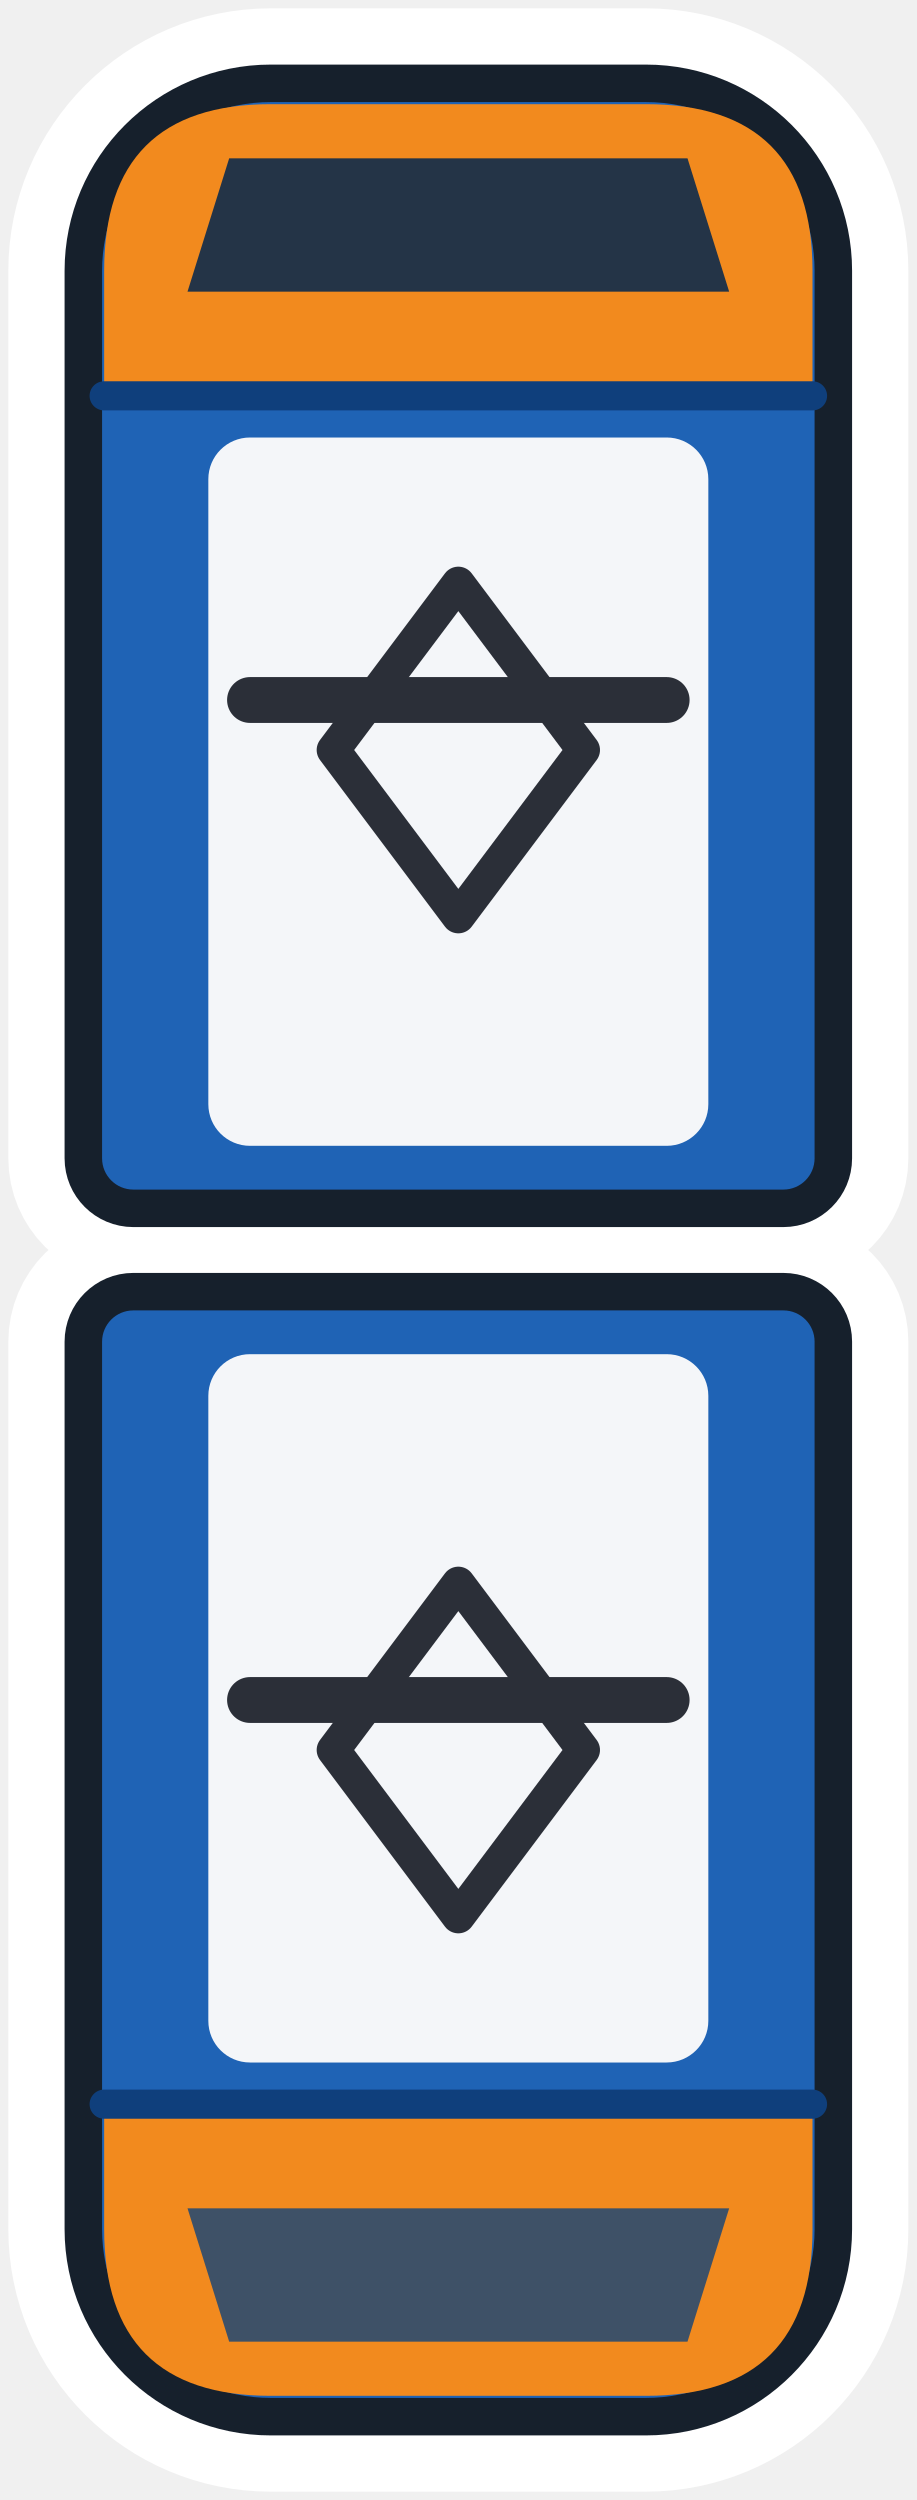
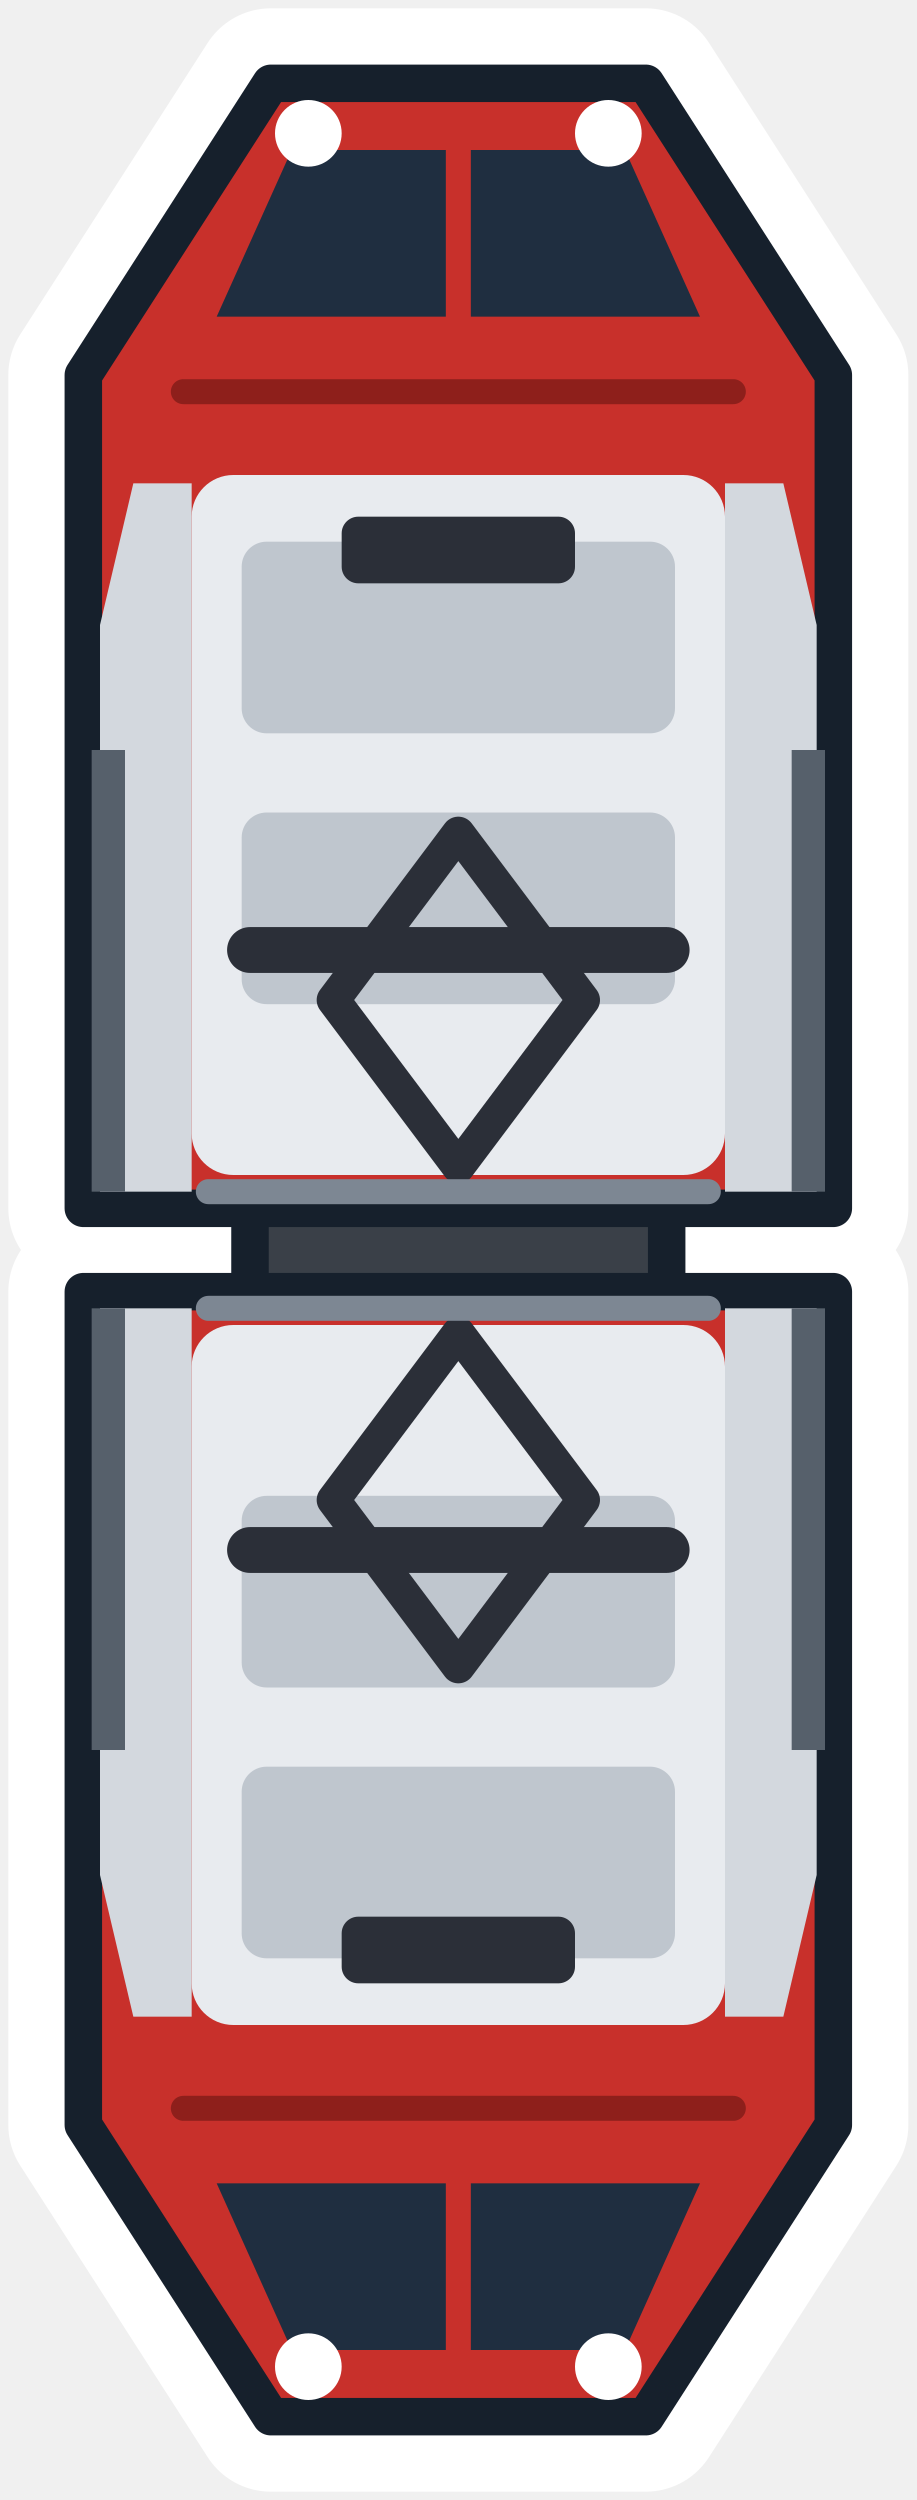
<svg xmlns="http://www.w3.org/2000/svg" viewBox="0 0 22 60" width="220" height="600">
-   <path d="M6.5 2 H15.5 A4.5 4.5 0 0 1 20 6.5 V27.8 A1.2 1.2 0 0 1 18.8 29 H3.2 A1.2 1.2 0 0 1 2 27.8 V6.5 A4.5 4.5 0 0 1 6.5 2 Z" fill="#FFFFFF" stroke="#FFFFFF" stroke-width="3.6" stroke-linejoin="round" stroke-linecap="round" />
-   <path d="M3.2 31 H18.8 A1.2 1.2 0 0 1 20 32.2 V53.5 A4.5 4.5 0 0 1 15.5 58 H6.5 A4.5 4.5 0 0 1 2 53.5 V32.2 A1.2 1.2 0 0 1 3.2 31 Z" fill="#FFFFFF" stroke="#FFFFFF" stroke-width="3.6" stroke-linejoin="round" stroke-linecap="round" />
-   <path d="M6.5 2 H15.5 A4.5 4.5 0 0 1 20 6.5 V27.8 A1.2 1.2 0 0 1 18.8 29 H3.2 A1.2 1.2 0 0 1 2 27.8 V6.5 A4.5 4.5 0 0 1 6.5 2 Z" fill="#1F63B5" stroke="#16202C" stroke-width="0.9" stroke-linejoin="round" stroke-linecap="round" />
-   <path d="M3.2 31 H18.8 A1.2 1.2 0 0 1 20 32.2 V53.5 A4.5 4.5 0 0 1 15.5 58 H6.5 A4.5 4.5 0 0 1 2 53.5 V32.2 A1.2 1.2 0 0 1 3.2 31 Z" fill="#1F63B5" stroke="#16202C" stroke-width="0.9" stroke-linejoin="round" stroke-linecap="round" />
-   <path d="M2.5 9.5 V6.5 Q2.5 2.5 6.5 2.5 H15.5 Q19.5 2.5 19.5 6.5 V9.5 Z" fill="#F28A1E" />
-   <path d="M2.5 50.5 V53.5 Q2.5 57.5 6.5 57.5 H15.5 Q19.5 57.5 19.5 53.5 V50.5 Z" fill="#F28A1E" />
-   <path d="M6 10.5 H16 A1 1 0 0 1 17 11.5 V26.5 A1 1 0 0 1 16 27.5 H6 A1 1 0 0 1 5 26.5 V11.5 A1 1 0 0 1 6 10.5 Z" fill="#F4F6F9" />
-   <path d="M6 32.5 H16 A1 1 0 0 1 17 33.5 V48.5 A1 1 0 0 1 16 49.5 H6 A1 1 0 0 1 5 48.5 V33.5 A1 1 0 0 1 6 32.5 Z" fill="#F4F6F9" />
-   <path d="M11 14 L14 18 L11 22 L8 18 Z" fill="none" stroke="#2B2F38" stroke-width="0.8" stroke-linejoin="round" stroke-linecap="round" />
-   <path d="M6 16.8 H16" fill="none" stroke="#2B2F38" stroke-width="1.1" stroke-linejoin="round" stroke-linecap="round" />
-   <path d="M11 38 L14 42 L11 46 L8 42 Z" fill="none" stroke="#2B2F38" stroke-width="0.8" stroke-linejoin="round" stroke-linecap="round" />
-   <path d="M6 40.8 H16" fill="none" stroke="#2B2F38" stroke-width="1.1" stroke-linejoin="round" stroke-linecap="round" />
-   <path d="M4.5 7 L5.5 3.8 L16.5 3.8 L17.5 7 Z" fill="#243447" />
-   <path d="M4.5 53 L5.5 56.2 L16.5 56.2 L17.5 53 Z" fill="#3E5167" />
-   <path d="M2.5 9.5 H19.5 M2.5 50.5 H19.5" fill="none" stroke="#0F3F7C" stroke-width="0.7" stroke-linejoin="round" stroke-linecap="round" />
+   <path d="M2 29 L2 9 L6.5 2 L15.5 2 L20 9 L20 29 Z" fill="#FFFFFF" stroke="#FFFFFF" stroke-width="3.6" stroke-linejoin="round" stroke-linecap="round" />
+   <path d="M2 31 L2 51 L6.5 58 L15.5 58 L20 51 L20 31 Z" fill="#FFFFFF" stroke="#FFFFFF" stroke-width="3.6" stroke-linejoin="round" stroke-linecap="round" />
+   <path d="M6 28 H16 V32 H6 Z" fill="#3A4048" stroke="#16202C" stroke-width="0.9" stroke-linejoin="round" stroke-linecap="round" />
+   <path d="M2 29 L2 9 L6.5 2 L15.5 2 L20 9 L20 29 Z" fill="#C8302B" stroke="#16202C" stroke-width="0.9" stroke-linejoin="round" stroke-linecap="round" />
+   <path d="M2.4 28.6 L2.4 15 L3.2 11.6 L4.6 11.6 L4.6 28.6 Z" fill="#D3D8DE" />
+   <path d="M19.6 28.6 L19.6 15 L18.8 11.6 L17.4 11.6 L17.4 28.6 Z" fill="#D3D8DE" />
+   <path d="M2.2 18 H3 V28.6 H2.2 V18 Z" fill="#56606B" />
+   <path d="M19 18 H19.8 V28.6 H19 V18 Z" fill="#56606B" />
+   <path d="M5.6 11.4 H16.4 A1 1 0 0 1 17.4 12.4 V27.2 A1 1 0 0 1 16.4 28.2 H5.6 A1 1 0 0 1 4.6 27.2 V12.4 A1 1 0 0 1 5.6 11.4 Z" fill="#E8EBEF" />
+   <path d="M6.4 13 H15.6 A0.6 0.6 0 0 1 16.2 13.6 V17 A0.6 0.6 0 0 1 15.6 17.6 H6.4 A0.6 0.6 0 0 1 5.8 17 V13.6 A0.6 0.6 0 0 1 6.4 13 Z" fill="#BFC6CE" />
+   <path d="M6.4 19.5 H15.6 A0.6 0.6 0 0 1 16.2 20.1 V23.5 A0.6 0.6 0 0 1 15.6 24.1 H6.4 A0.6 0.6 0 0 1 5.8 23.5 V20.1 A0.6 0.6 0 0 1 6.4 19.5 Z" fill="#BFC6CE" />
+   <path d="M5.2 7.6 L7 3.6 L15 3.6 L16.8 7.6 Z" fill="#1F2E40" />
+   <path d="M11 3.6 L11 7.6" fill="none" stroke="#C8302B" stroke-width="0.6" stroke-linejoin="round" stroke-linecap="round" />
+   <path d="M4.4 9.4 L17.6 9.4" fill="none" stroke="#8E1F1B" stroke-width="0.6" stroke-linejoin="round" stroke-linecap="round" />
+   <path d="M11 20 L14 24 L11 28 L8 24 Z" fill="none" stroke="#2B2F38" stroke-width="0.8" stroke-linejoin="round" stroke-linecap="round" />
+   <path d="M6 22.8 L16 22.8" fill="none" stroke="#2B2F38" stroke-width="1.1" stroke-linejoin="round" stroke-linecap="round" />
+   <path d="M8.6 12.4 H13.4 A0.4 0.4 0 0 1 13.8 12.8 V13.6 A0.4 0.4 0 0 1 13.4 14 H8.6 A0.4 0.4 0 0 1 8.2 13.6 V12.8 A0.4 0.4 0 0 1 8.6 12.4 Z" fill="#2B2F38" />
+   <path d="M6.6 3.2 A0.8 0.8 0 1 0 8.2 3.2 A0.8 0.8 0 1 0 6.6 3.2 Z" fill="#FFFFFF" />
+   <path d="M13.8 3.2 A0.8 0.8 0 1 0 15.4 3.2 A0.8 0.8 0 1 0 13.8 3.2 Z" fill="#FFFFFF" />
+   <path d="M5 28.6 L17 28.6" fill="none" stroke="#7D8793" stroke-width="0.6" stroke-linejoin="round" stroke-linecap="round" />
+   <path d="M2 31 L2 51 L6.5 58 L15.5 58 L20 51 L20 31 Z" fill="#C8302B" stroke="#16202C" stroke-width="0.9" stroke-linejoin="round" stroke-linecap="round" />
+   <path d="M2.4 31.4 L2.4 45 L3.2 48.4 L4.6 48.4 L4.6 31.4 Z" fill="#D3D8DE" />
+   <path d="M19.6 31.4 L19.6 45 L18.8 48.4 L17.4 48.4 L17.4 31.4 Z" fill="#D3D8DE" />
+   <path d="M2.2 31.4 H3 V42 H2.2 V31.4 Z" fill="#56606B" />
+   <path d="M19 31.4 H19.8 V42 H19 V31.4 Z" fill="#56606B" />
+   <path d="M5.6 31.8 H16.4 A1 1 0 0 1 17.4 32.8 V47.6 A1 1 0 0 1 16.4 48.6 H5.6 A1 1 0 0 1 4.6 47.6 V32.8 A1 1 0 0 1 5.6 31.8 Z" fill="#E8EBEF" />
+   <path d="M6.4 42.4 H15.6 A0.6 0.6 0 0 1 16.2 43 V46.4 A0.6 0.6 0 0 1 15.6 47 H6.4 A0.6 0.6 0 0 1 5.8 46.4 V43 A0.6 0.6 0 0 1 6.4 42.4 Z" fill="#BFC6CE" />
+   <path d="M6.4 35.9 H15.6 A0.6 0.6 0 0 1 16.2 36.5 V39.9 A0.6 0.6 0 0 1 15.6 40.5 H6.4 A0.6 0.6 0 0 1 5.8 39.9 V36.5 A0.6 0.6 0 0 1 6.4 35.9 Z" fill="#BFC6CE" />
+   <path d="M5.2 52.4 L7 56.4 L15 56.4 L16.8 52.4 Z" fill="#1F2E40" />
+   <path d="M11 56.4 L11 52.4" fill="none" stroke="#C8302B" stroke-width="0.6" stroke-linejoin="round" stroke-linecap="round" />
+   <path d="M4.4 50.6 L17.6 50.6" fill="none" stroke="#8E1F1B" stroke-width="0.6" stroke-linejoin="round" stroke-linecap="round" />
+   <path d="M11 40 L14 36 L11 32 L8 36 Z" fill="none" stroke="#2B2F38" stroke-width="0.8" stroke-linejoin="round" stroke-linecap="round" />
+   <path d="M6 37.2 L16 37.2" fill="none" stroke="#2B2F38" stroke-width="1.1" stroke-linejoin="round" stroke-linecap="round" />
+   <path d="M8.6 46 H13.4 A0.4 0.4 0 0 1 13.8 46.4 V47.2 A0.4 0.4 0 0 1 13.4 47.6 H8.6 A0.4 0.4 0 0 1 8.2 47.2 V46.4 A0.4 0.4 0 0 1 8.6 46 Z" fill="#2B2F38" />
+   <path d="M6.6 56.8 A0.8 0.8 0 1 0 8.2 56.8 A0.8 0.8 0 1 0 6.6 56.8 Z" fill="#FFFFFF" />
+   <path d="M13.8 56.8 A0.8 0.8 0 1 0 15.4 56.8 A0.8 0.8 0 1 0 13.8 56.8 Z" fill="#FFFFFF" />
+   <path d="M5 31.4 L17 31.4" fill="none" stroke="#7D8793" stroke-width="0.6" stroke-linejoin="round" stroke-linecap="round" />
</svg>
